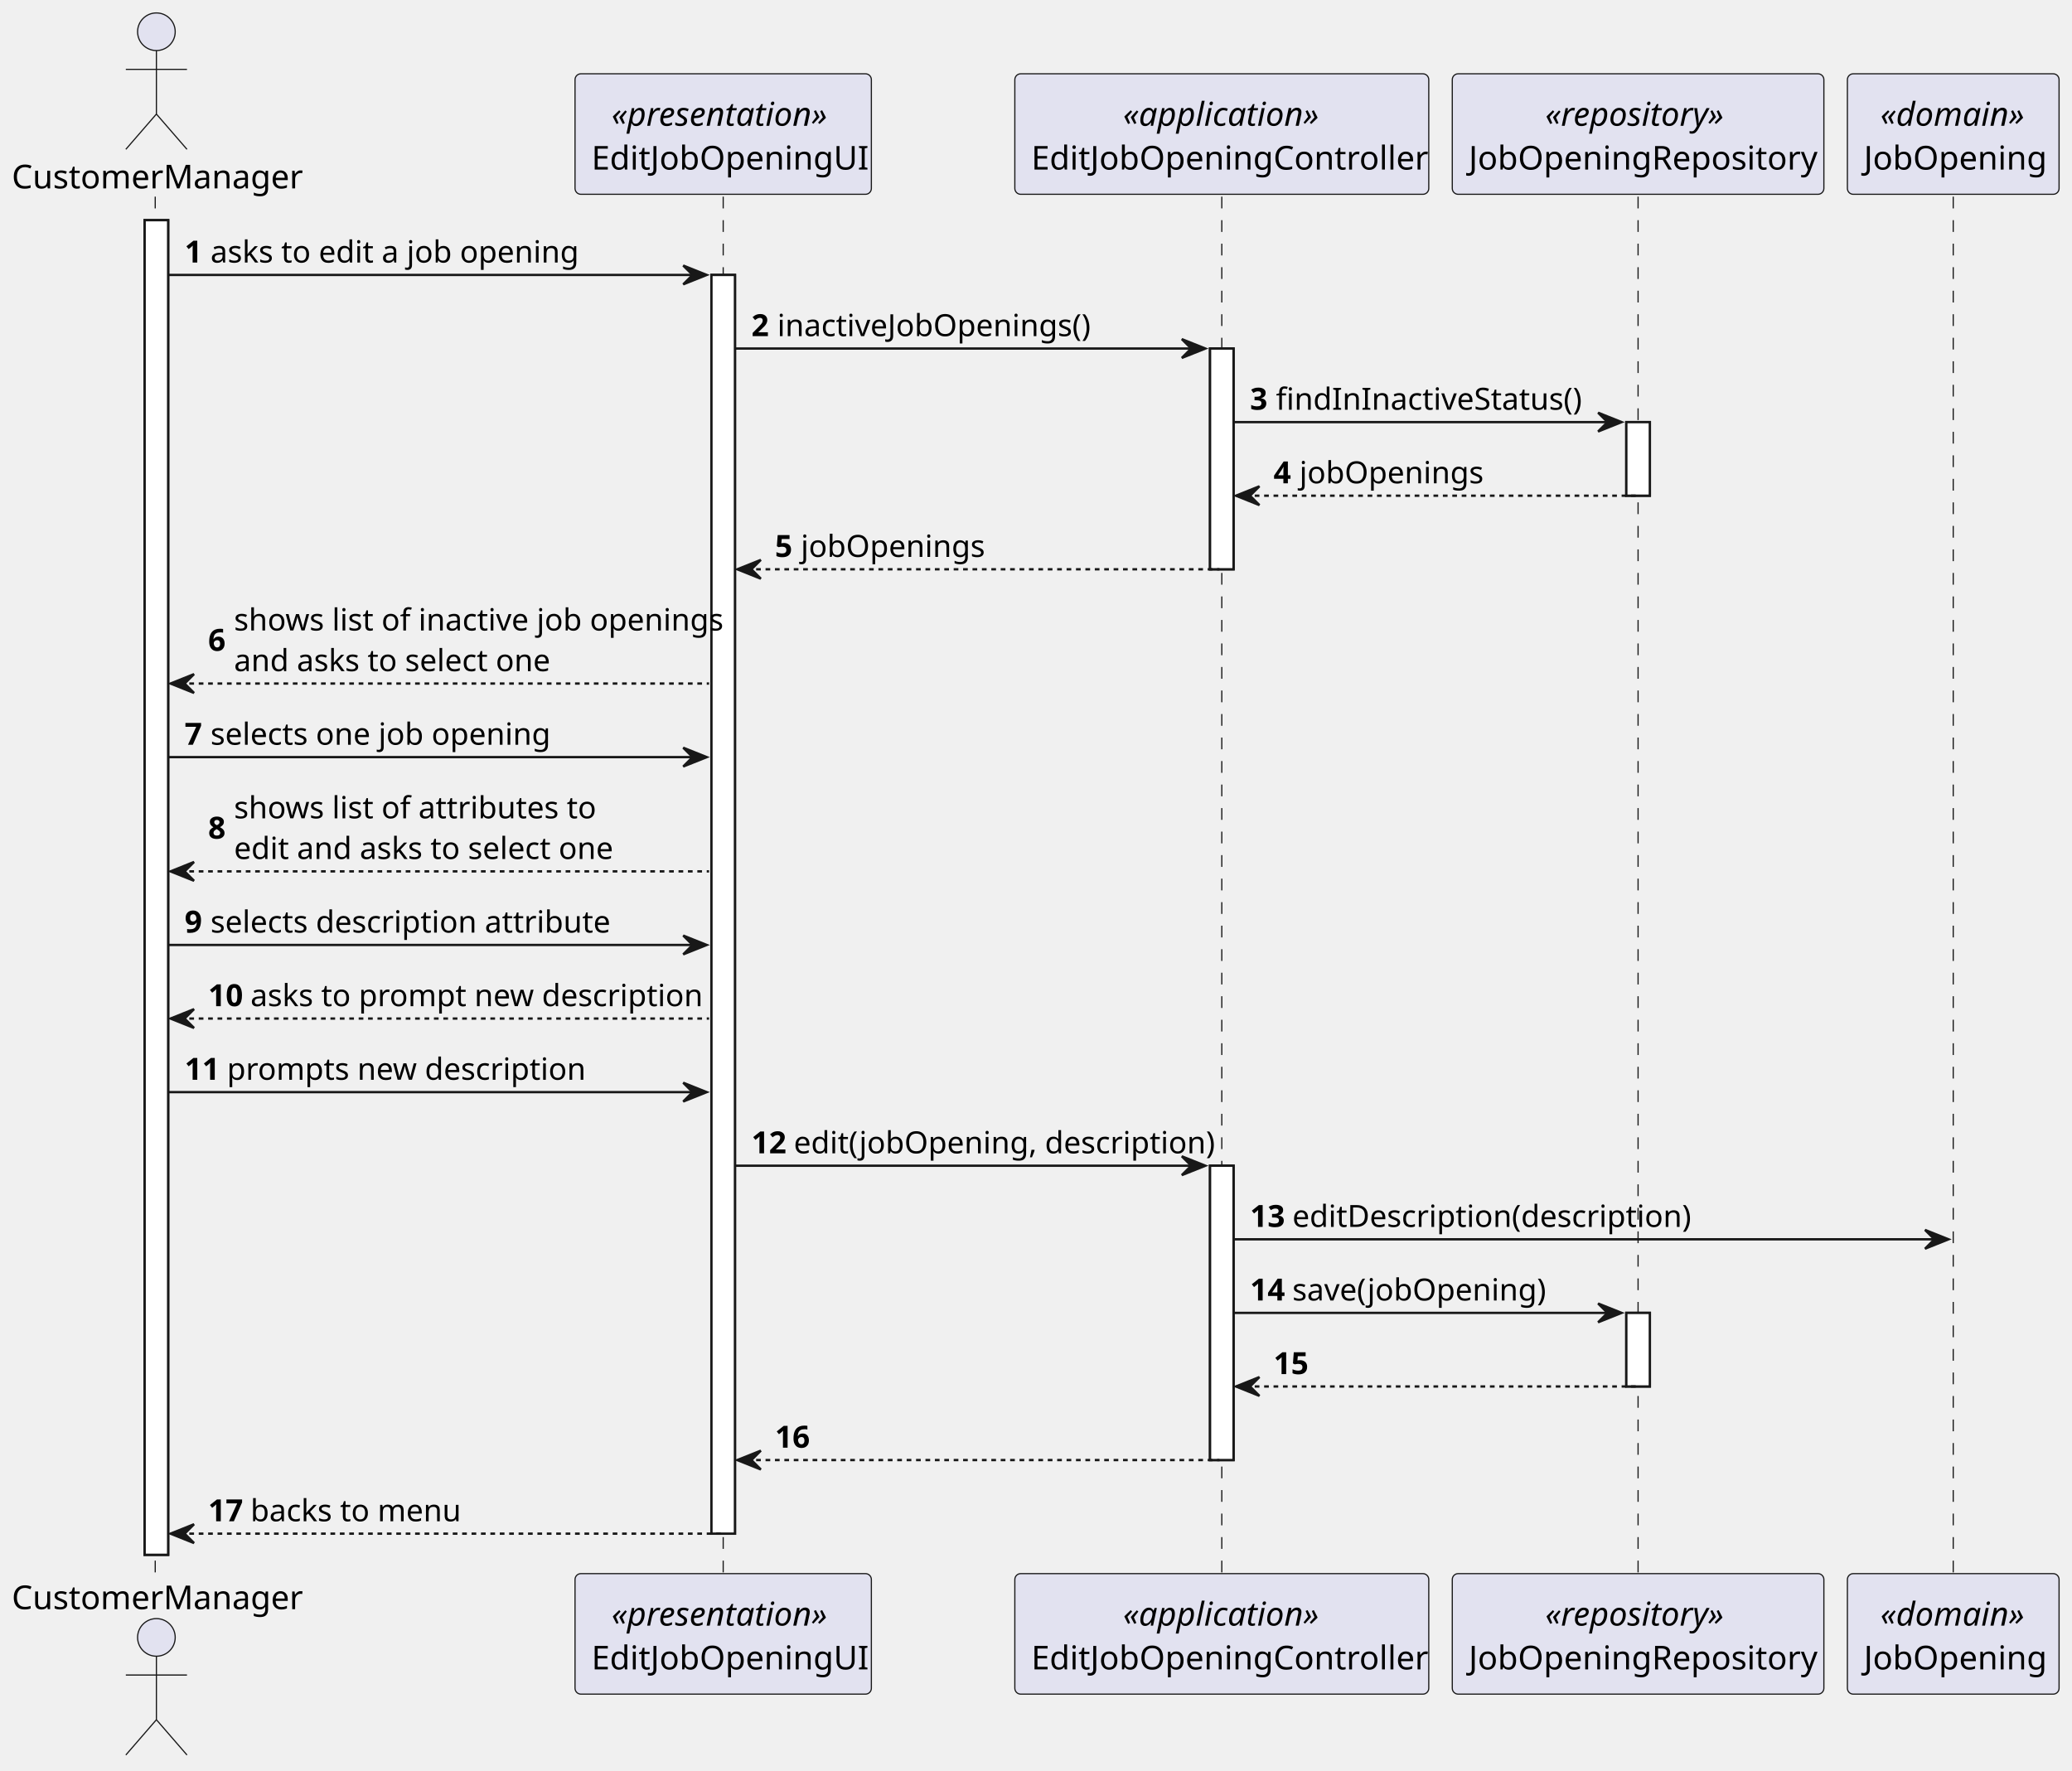
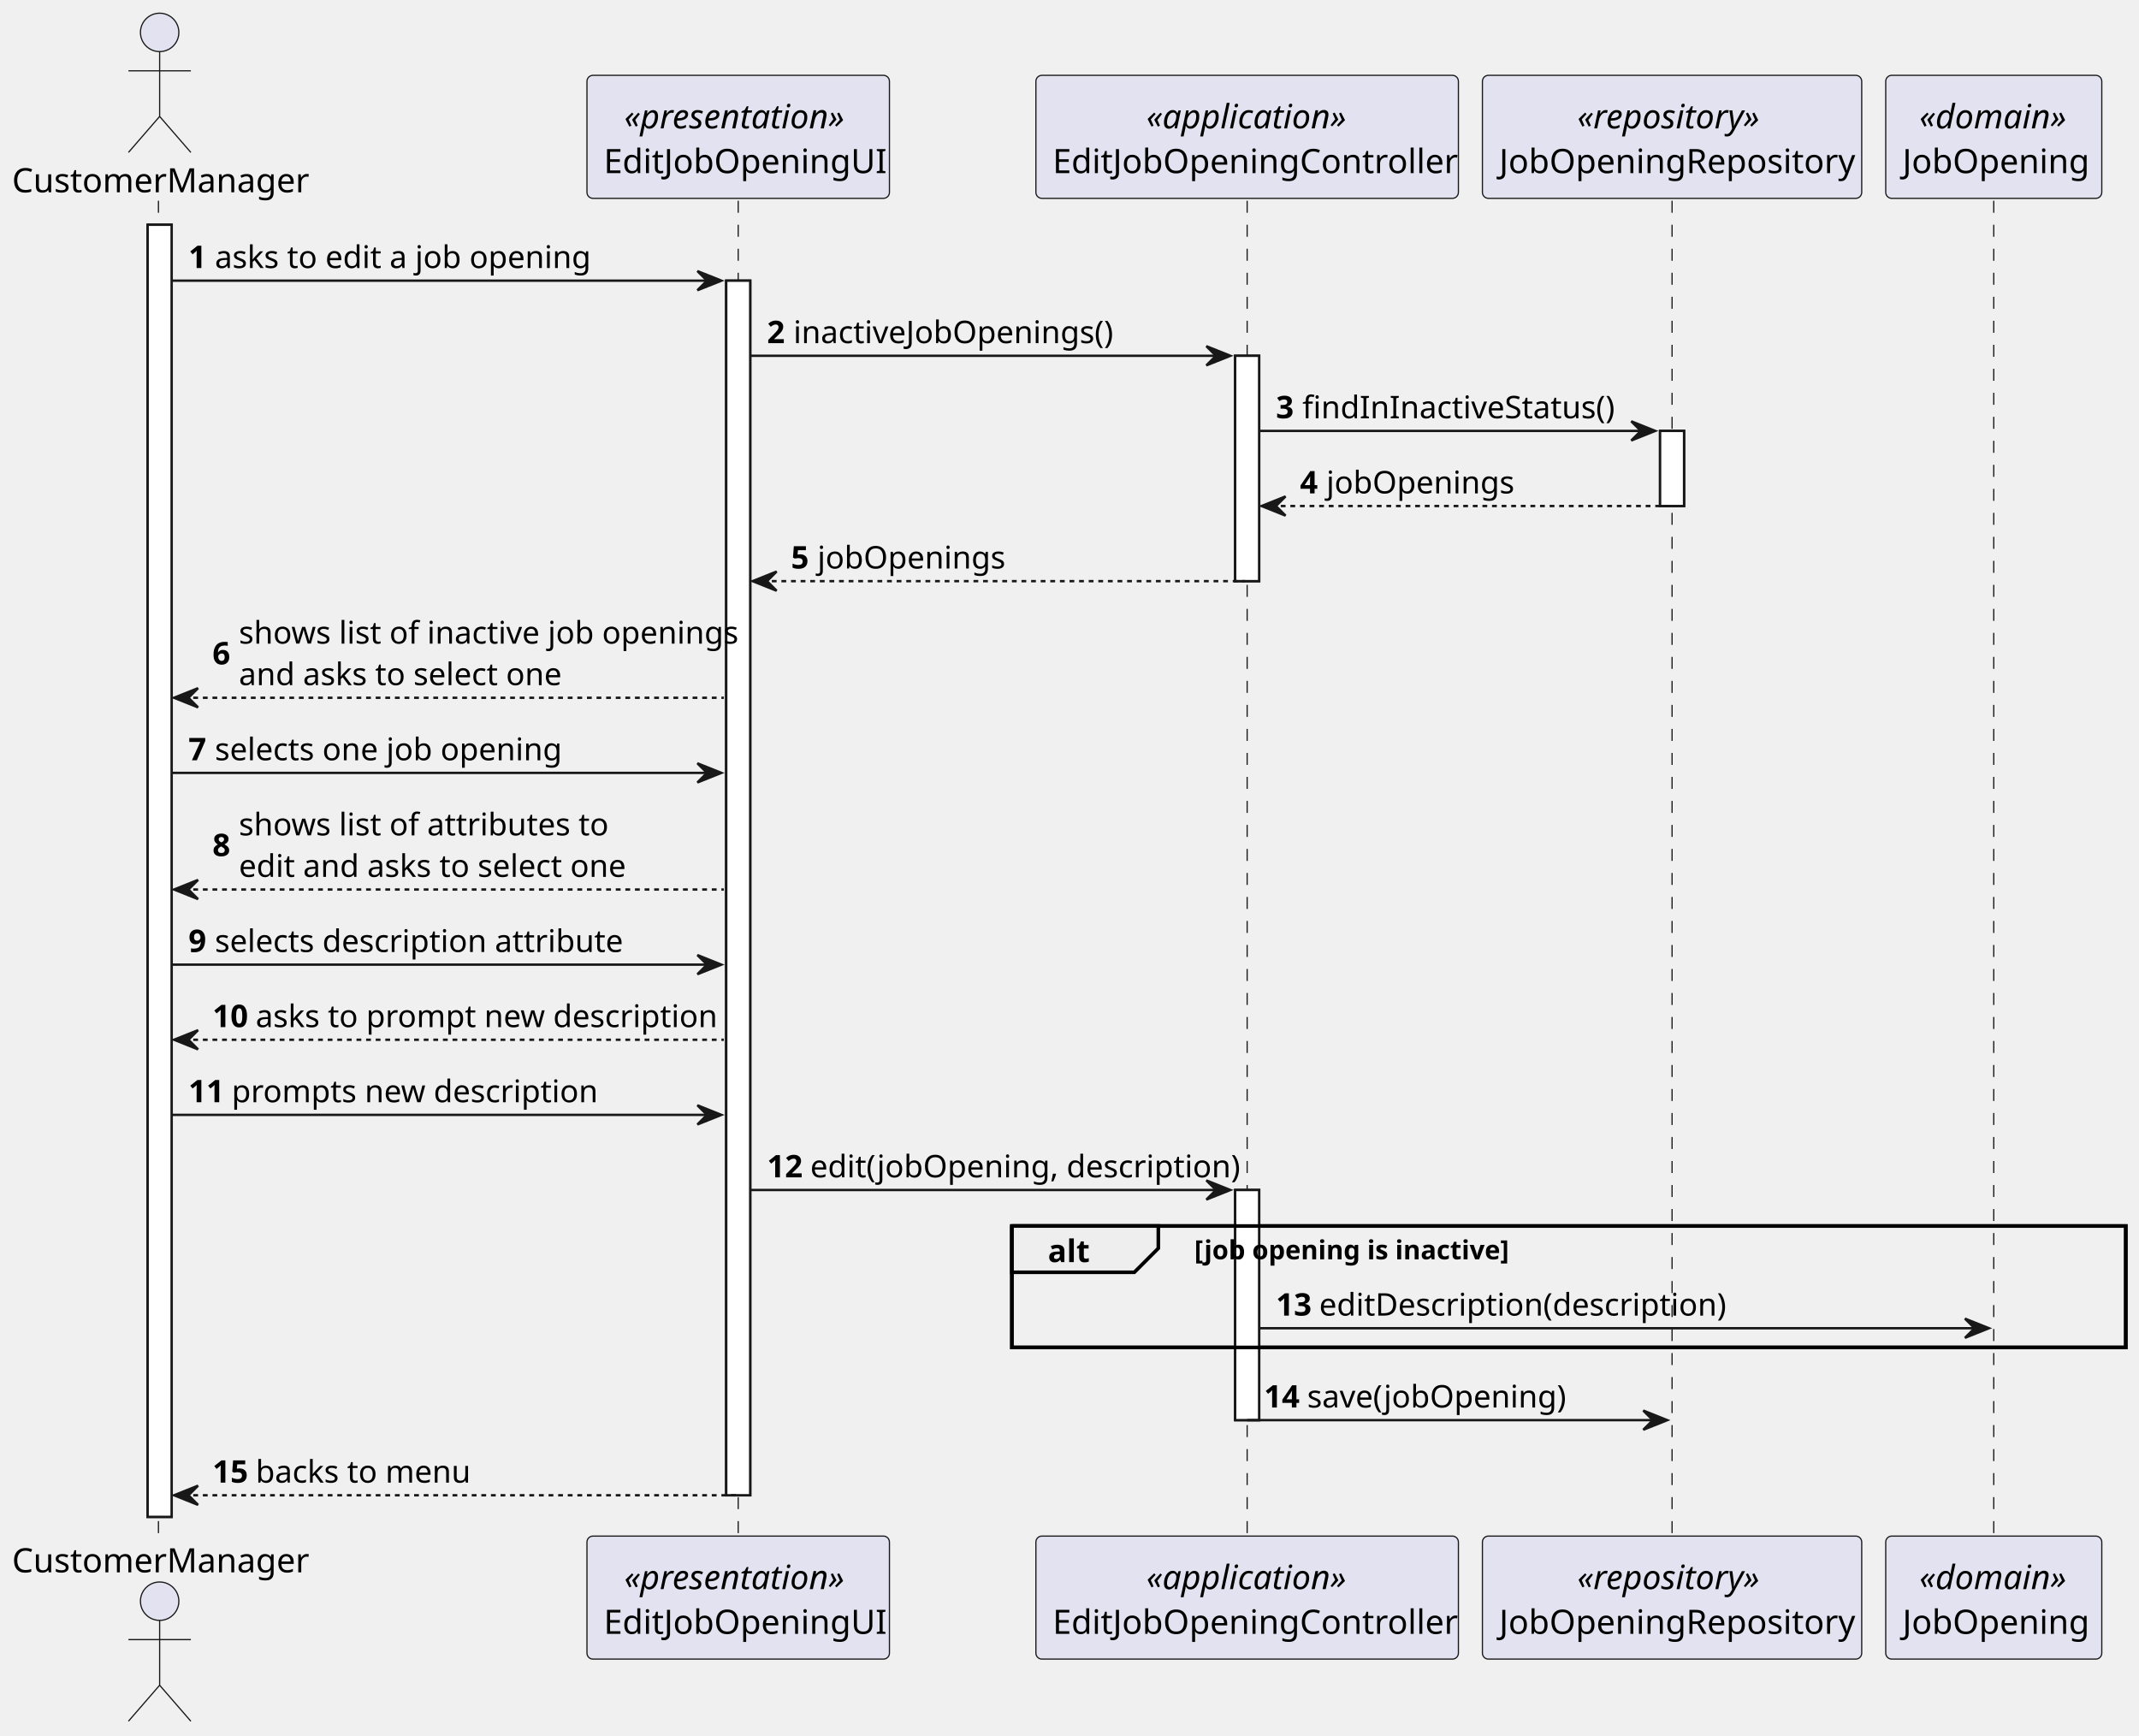
- <svg xmlns="http://www.w3.org/2000/svg" contentStyleType="text/css" height="753px" preserveAspectRatio="none" style="width:881px;height:753px;background:#FFFFFF;" version="1.1" viewBox="0 0 881 753" width="881px" zoomAndPan="magnify">
+ <svg xmlns="http://www.w3.org/2000/svg" contentStyleType="text/css" height="723px" preserveAspectRatio="none" style="width:891px;height:723px;background:#FFFFFF;" version="1.1" viewBox="0 0 891 723" width="891px" zoomAndPan="magnify">
  <defs />
  <g>
-     <rect fill="#FFFFFF" height="567.529" style="stroke:#181818;stroke-width:1.0;" width="10" x="61.5" y="93.621" />
-     <rect fill="#FFFFFF" height="535.238" style="stroke:#181818;stroke-width:1.0;" width="10" x="302.5" y="116.912" />
+     <rect fill="#FFFFFF" height="538.238" style="stroke:#181818;stroke-width:1.0;" width="10" x="61.5" y="93.621" />
+     <rect fill="#FFFFFF" height="505.947" style="stroke:#181818;stroke-width:1.0;" width="10" x="302.5" y="116.912" />
    <rect fill="#FFFFFF" height="93.873" style="stroke:#181818;stroke-width:1.0;" width="10" x="514.5" y="148.203" />
-     <rect fill="#FFFFFF" height="125.164" style="stroke:#181818;stroke-width:1.0;" width="10" x="514.5" y="495.695" />
+     <rect fill="#FFFFFF" height="95.873" style="stroke:#181818;stroke-width:1.0;" width="10" x="514.5" y="495.695" />
    <rect fill="#FFFFFF" height="31.291" style="stroke:#181818;stroke-width:1.0;" width="10" x="691.5" y="179.494" />
-     <rect fill="#FFFFFF" height="31.291" style="stroke:#181818;stroke-width:1.0;" width="10" x="691.5" y="558.277" />
-     <line style="stroke:#181818;stroke-width:0.5;stroke-dasharray:5.0,5.0;" x1="66" x2="66" y1="83.621" y2="670.15" />
-     <line style="stroke:#181818;stroke-width:0.5;stroke-dasharray:5.0,5.0;" x1="307.5" x2="307.5" y1="83.621" y2="670.15" />
-     <line style="stroke:#181818;stroke-width:0.5;stroke-dasharray:5.0,5.0;" x1="519.5" x2="519.5" y1="83.621" y2="670.15" />
-     <line style="stroke:#181818;stroke-width:0.5;stroke-dasharray:5.0,5.0;" x1="696.5" x2="696.5" y1="83.621" y2="670.15" />
-     <line style="stroke:#181818;stroke-width:0.5;stroke-dasharray:5.0,5.0;" x1="830.5" x2="830.5" y1="83.621" y2="670.15" />
+     <rect fill="none" height="50.582" style="stroke:#000000;stroke-width:1.5;" width="464" x="421.5" y="510.695" />
+     <line style="stroke:#181818;stroke-width:0.5;stroke-dasharray:5.0,5.0;" x1="66" x2="66" y1="83.621" y2="640.859" />
+     <line style="stroke:#181818;stroke-width:0.5;stroke-dasharray:5.0,5.0;" x1="307.5" x2="307.5" y1="83.621" y2="640.859" />
+     <line style="stroke:#181818;stroke-width:0.5;stroke-dasharray:5.0,5.0;" x1="519.5" x2="519.5" y1="83.621" y2="640.859" />
+     <line style="stroke:#181818;stroke-width:0.5;stroke-dasharray:5.0,5.0;" x1="696.5" x2="696.5" y1="83.621" y2="640.859" />
+     <line style="stroke:#181818;stroke-width:0.5;stroke-dasharray:5.0,5.0;" x1="830.5" x2="830.5" y1="83.621" y2="640.859" />
    <text fill="#000000" font-family="sans-serif" font-size="14" lengthAdjust="spacing" textLength="117" x="5" y="80.107">CustomerManager</text>
    <ellipse cx="66.5" cy="13.5" fill="#E2E2F0" rx="8" ry="8" style="stroke:#181818;stroke-width:0.5;" />
    <path d="M66.5,21.5 L66.5,48.5 M53.5,29.5 L79.5,29.5 M66.5,48.5 L53.5,63.5 M66.5,48.5 L79.5,63.5 " fill="none" style="stroke:#181818;stroke-width:0.5;" />
-     <text fill="#000000" font-family="sans-serif" font-size="14" lengthAdjust="spacing" textLength="117" x="5" y="684.258">CustomerManager</text>
-     <ellipse cx="66.5" cy="696.271" fill="#E2E2F0" rx="8" ry="8" style="stroke:#181818;stroke-width:0.5;" />
-     <path d="M66.5,704.271 L66.5,731.271 M53.5,712.271 L79.5,712.271 M66.5,731.271 L53.5,746.271 M66.5,731.271 L79.5,746.271 " fill="none" style="stroke:#181818;stroke-width:0.5;" />
+     <text fill="#000000" font-family="sans-serif" font-size="14" lengthAdjust="spacing" textLength="117" x="5" y="654.967">CustomerManager</text>
+     <ellipse cx="66.5" cy="666.981" fill="#E2E2F0" rx="8" ry="8" style="stroke:#181818;stroke-width:0.5;" />
+     <path d="M66.5,674.981 L66.5,701.981 M53.5,682.981 L79.5,682.981 M66.5,701.981 L53.5,716.981 M66.5,701.981 L79.5,716.981 " fill="none" style="stroke:#181818;stroke-width:0.5;" />
    <rect fill="#E2E2F0" height="51.242" rx="2.5" ry="2.5" style="stroke:#181818;stroke-width:0.5;" width="126" x="244.5" y="31.379" />
    <text fill="#000000" font-family="sans-serif" font-size="14" font-style="italic" lengthAdjust="spacing" textLength="95" x="260" y="53.486">«presentation»</text>
    <text fill="#000000" font-family="sans-serif" font-size="14" lengthAdjust="spacing" textLength="112" x="251.5" y="72.107">EditJobOpeningUI</text>
-     <rect fill="#E2E2F0" height="51.242" rx="2.5" ry="2.5" style="stroke:#181818;stroke-width:0.5;" width="126" x="244.5" y="669.15" />
-     <text fill="#000000" font-family="sans-serif" font-size="14" font-style="italic" lengthAdjust="spacing" textLength="95" x="260" y="691.258">«presentation»</text>
-     <text fill="#000000" font-family="sans-serif" font-size="14" lengthAdjust="spacing" textLength="112" x="251.5" y="709.879">EditJobOpeningUI</text>
+     <rect fill="#E2E2F0" height="51.242" rx="2.5" ry="2.5" style="stroke:#181818;stroke-width:0.5;" width="126" x="244.5" y="639.859" />
+     <text fill="#000000" font-family="sans-serif" font-size="14" font-style="italic" lengthAdjust="spacing" textLength="95" x="260" y="661.967">«presentation»</text>
+     <text fill="#000000" font-family="sans-serif" font-size="14" lengthAdjust="spacing" textLength="112" x="251.5" y="680.588">EditJobOpeningUI</text>
    <rect fill="#E2E2F0" height="51.242" rx="2.5" ry="2.5" style="stroke:#181818;stroke-width:0.5;" width="176" x="431.5" y="31.379" />
    <text fill="#000000" font-family="sans-serif" font-size="14" font-style="italic" lengthAdjust="spacing" textLength="84" x="477.5" y="53.486">«application»</text>
    <text fill="#000000" font-family="sans-serif" font-size="14" lengthAdjust="spacing" textLength="162" x="438.5" y="72.107">EditJobOpeningController</text>
-     <rect fill="#E2E2F0" height="51.242" rx="2.5" ry="2.5" style="stroke:#181818;stroke-width:0.5;" width="176" x="431.5" y="669.15" />
-     <text fill="#000000" font-family="sans-serif" font-size="14" font-style="italic" lengthAdjust="spacing" textLength="84" x="477.5" y="691.258">«application»</text>
-     <text fill="#000000" font-family="sans-serif" font-size="14" lengthAdjust="spacing" textLength="162" x="438.5" y="709.879">EditJobOpeningController</text>
+     <rect fill="#E2E2F0" height="51.242" rx="2.5" ry="2.5" style="stroke:#181818;stroke-width:0.5;" width="176" x="431.5" y="639.859" />
+     <text fill="#000000" font-family="sans-serif" font-size="14" font-style="italic" lengthAdjust="spacing" textLength="84" x="477.5" y="661.967">«application»</text>
+     <text fill="#000000" font-family="sans-serif" font-size="14" lengthAdjust="spacing" textLength="162" x="438.5" y="680.588">EditJobOpeningController</text>
    <rect fill="#E2E2F0" height="51.242" rx="2.5" ry="2.5" style="stroke:#181818;stroke-width:0.5;" width="158" x="617.5" y="31.379" />
    <text fill="#000000" font-family="sans-serif" font-size="14" font-style="italic" lengthAdjust="spacing" textLength="79" x="657" y="53.486">«repository»</text>
    <text fill="#000000" font-family="sans-serif" font-size="14" lengthAdjust="spacing" textLength="144" x="624.5" y="72.107">JobOpeningRepository</text>
-     <rect fill="#E2E2F0" height="51.242" rx="2.5" ry="2.5" style="stroke:#181818;stroke-width:0.5;" width="158" x="617.5" y="669.15" />
-     <text fill="#000000" font-family="sans-serif" font-size="14" font-style="italic" lengthAdjust="spacing" textLength="79" x="657" y="691.258">«repository»</text>
-     <text fill="#000000" font-family="sans-serif" font-size="14" lengthAdjust="spacing" textLength="144" x="624.5" y="709.879">JobOpeningRepository</text>
+     <rect fill="#E2E2F0" height="51.242" rx="2.5" ry="2.5" style="stroke:#181818;stroke-width:0.5;" width="158" x="617.5" y="639.859" />
+     <text fill="#000000" font-family="sans-serif" font-size="14" font-style="italic" lengthAdjust="spacing" textLength="79" x="657" y="661.967">«repository»</text>
+     <text fill="#000000" font-family="sans-serif" font-size="14" lengthAdjust="spacing" textLength="144" x="624.5" y="680.588">JobOpeningRepository</text>
    <rect fill="#E2E2F0" height="51.242" rx="2.5" ry="2.5" style="stroke:#181818;stroke-width:0.5;" width="90" x="785.5" y="31.379" />
    <text fill="#000000" font-family="sans-serif" font-size="14" font-style="italic" lengthAdjust="spacing" textLength="62" x="799.5" y="53.486">«domain»</text>
    <text fill="#000000" font-family="sans-serif" font-size="14" lengthAdjust="spacing" textLength="76" x="792.5" y="72.107">JobOpening</text>
-     <rect fill="#E2E2F0" height="51.242" rx="2.5" ry="2.5" style="stroke:#181818;stroke-width:0.5;" width="90" x="785.5" y="669.15" />
-     <text fill="#000000" font-family="sans-serif" font-size="14" font-style="italic" lengthAdjust="spacing" textLength="62" x="799.5" y="691.258">«domain»</text>
-     <text fill="#000000" font-family="sans-serif" font-size="14" lengthAdjust="spacing" textLength="76" x="792.5" y="709.879">JobOpening</text>
-     <rect fill="#FFFFFF" height="567.529" style="stroke:#181818;stroke-width:1.0;" width="10" x="61.5" y="93.621" />
-     <rect fill="#FFFFFF" height="535.238" style="stroke:#181818;stroke-width:1.0;" width="10" x="302.5" y="116.912" />
+     <rect fill="#E2E2F0" height="51.242" rx="2.5" ry="2.5" style="stroke:#181818;stroke-width:0.5;" width="90" x="785.5" y="639.859" />
+     <text fill="#000000" font-family="sans-serif" font-size="14" font-style="italic" lengthAdjust="spacing" textLength="62" x="799.5" y="661.967">«domain»</text>
+     <text fill="#000000" font-family="sans-serif" font-size="14" lengthAdjust="spacing" textLength="76" x="792.5" y="680.588">JobOpening</text>
+     <rect fill="#FFFFFF" height="538.238" style="stroke:#181818;stroke-width:1.0;" width="10" x="61.5" y="93.621" />
+     <rect fill="#FFFFFF" height="505.947" style="stroke:#181818;stroke-width:1.0;" width="10" x="302.5" y="116.912" />
    <rect fill="#FFFFFF" height="93.873" style="stroke:#181818;stroke-width:1.0;" width="10" x="514.5" y="148.203" />
-     <rect fill="#FFFFFF" height="125.164" style="stroke:#181818;stroke-width:1.0;" width="10" x="514.5" y="495.695" />
+     <rect fill="#FFFFFF" height="95.873" style="stroke:#181818;stroke-width:1.0;" width="10" x="514.5" y="495.695" />
    <rect fill="#FFFFFF" height="31.291" style="stroke:#181818;stroke-width:1.0;" width="10" x="691.5" y="179.494" />
-     <rect fill="#FFFFFF" height="31.291" style="stroke:#181818;stroke-width:1.0;" width="10" x="691.5" y="558.277" />
    <polygon fill="#181818" points="290.5,112.912,300.5,116.912,290.5,120.912,294.5,116.912" style="stroke:#181818;stroke-width:1.0;" />
    <line style="stroke:#181818;stroke-width:1.0;" x1="71.5" x2="296.5" y1="116.912" y2="116.912" />
    <text fill="#000000" font-family="sans-serif" font-size="13" font-weight="bold" lengthAdjust="spacing" textLength="7" x="78.5" y="111.649">1</text>
    <text fill="#000000" font-family="sans-serif" font-size="13" lengthAdjust="spacing" textLength="149" x="89.5" y="111.649">asks to edit a job opening</text>
    <polygon fill="#181818" points="502.5,144.203,512.5,148.203,502.5,152.203,506.5,148.203" style="stroke:#181818;stroke-width:1.0;" />
    <line style="stroke:#181818;stroke-width:1.0;" x1="312.5" x2="508.5" y1="148.203" y2="148.203" />
    <text fill="#000000" font-family="sans-serif" font-size="13" font-weight="bold" lengthAdjust="spacing" textLength="7" x="319.5" y="142.94">2</text>
    <text fill="#000000" font-family="sans-serif" font-size="13" lengthAdjust="spacing" textLength="126" x="330.5" y="142.94">inactiveJobOpenings()</text>
    <polygon fill="#181818" points="679.5,175.494,689.5,179.494,679.5,183.494,683.5,179.494" style="stroke:#181818;stroke-width:1.0;" />
    <line style="stroke:#181818;stroke-width:1.0;" x1="524.5" x2="685.5" y1="179.494" y2="179.494" />
    <text fill="#000000" font-family="sans-serif" font-size="13" font-weight="bold" lengthAdjust="spacing" textLength="7" x="531.5" y="174.231">3</text>
    <text fill="#000000" font-family="sans-serif" font-size="13" lengthAdjust="spacing" textLength="119" x="542.5" y="174.231">findInInactiveStatus()</text>
    <polygon fill="#181818" points="535.5,206.785,525.5,210.785,535.5,214.785,531.5,210.785" style="stroke:#181818;stroke-width:1.0;" />
    <line style="stroke:#181818;stroke-width:1.0;stroke-dasharray:2.0,2.0;" x1="529.5" x2="695.5" y1="210.785" y2="210.785" />
    <text fill="#000000" font-family="sans-serif" font-size="13" font-weight="bold" lengthAdjust="spacing" textLength="7" x="541.5" y="205.523">4</text>
    <text fill="#000000" font-family="sans-serif" font-size="13" lengthAdjust="spacing" textLength="72" x="552.5" y="205.523">jobOpenings</text>
    <polygon fill="#181818" points="323.5,238.076,313.5,242.076,323.5,246.076,319.5,242.076" style="stroke:#181818;stroke-width:1.0;" />
    <line style="stroke:#181818;stroke-width:1.0;stroke-dasharray:2.0,2.0;" x1="317.5" x2="518.5" y1="242.076" y2="242.076" />
    <text fill="#000000" font-family="sans-serif" font-size="13" font-weight="bold" lengthAdjust="spacing" textLength="7" x="329.5" y="236.814">5</text>
    <text fill="#000000" font-family="sans-serif" font-size="13" lengthAdjust="spacing" textLength="72" x="340.5" y="236.814">jobOpenings</text>
    <polygon fill="#181818" points="82.5,286.658,72.5,290.658,82.5,294.658,78.5,290.658" style="stroke:#181818;stroke-width:1.0;" />
    <line style="stroke:#181818;stroke-width:1.0;stroke-dasharray:2.0,2.0;" x1="76.5" x2="301.5" y1="290.658" y2="290.658" />
    <text fill="#000000" font-family="sans-serif" font-size="13" font-weight="bold" lengthAdjust="spacing" textLength="7" x="88.5" y="276.75">6</text>
    <text fill="#000000" font-family="sans-serif" font-size="13" lengthAdjust="spacing" textLength="196" x="99.5" y="268.104">shows list of inactive job openings</text>
    <text fill="#000000" font-family="sans-serif" font-size="13" lengthAdjust="spacing" textLength="132" x="99.5" y="285.396">and asks to select one</text>
    <polygon fill="#181818" points="290.5,317.949,300.5,321.949,290.5,325.949,294.5,321.949" style="stroke:#181818;stroke-width:1.0;" />
    <line style="stroke:#181818;stroke-width:1.0;" x1="71.5" x2="296.5" y1="321.949" y2="321.949" />
    <text fill="#000000" font-family="sans-serif" font-size="13" font-weight="bold" lengthAdjust="spacing" textLength="7" x="78.5" y="316.687">7</text>
    <text fill="#000000" font-family="sans-serif" font-size="13" lengthAdjust="spacing" textLength="137" x="89.5" y="316.687">selects one job opening</text>
    <polygon fill="#181818" points="82.5,366.531,72.5,370.531,82.5,374.531,78.5,370.531" style="stroke:#181818;stroke-width:1.0;" />
    <line style="stroke:#181818;stroke-width:1.0;stroke-dasharray:2.0,2.0;" x1="76.5" x2="301.5" y1="370.531" y2="370.531" />
    <text fill="#000000" font-family="sans-serif" font-size="13" font-weight="bold" lengthAdjust="spacing" textLength="7" x="88.5" y="356.623">8</text>
    <text fill="#000000" font-family="sans-serif" font-size="13" lengthAdjust="spacing" textLength="145" x="99.5" y="347.978">shows list of attributes to</text>
    <text fill="#000000" font-family="sans-serif" font-size="13" lengthAdjust="spacing" textLength="157" x="99.5" y="365.269">edit and asks to select one</text>
    <polygon fill="#181818" points="290.5,397.822,300.5,401.822,290.5,405.822,294.5,401.822" style="stroke:#181818;stroke-width:1.0;" />
    <line style="stroke:#181818;stroke-width:1.0;" x1="71.5" x2="296.5" y1="401.822" y2="401.822" />
    <text fill="#000000" font-family="sans-serif" font-size="13" font-weight="bold" lengthAdjust="spacing" textLength="7" x="78.5" y="396.56">9</text>
    <text fill="#000000" font-family="sans-serif" font-size="13" lengthAdjust="spacing" textLength="160" x="89.5" y="396.56">selects description attribute</text>
    <polygon fill="#181818" points="82.5,429.113,72.5,433.113,82.5,437.113,78.5,433.113" style="stroke:#181818;stroke-width:1.0;" />
    <line style="stroke:#181818;stroke-width:1.0;stroke-dasharray:2.0,2.0;" x1="76.5" x2="301.5" y1="433.113" y2="433.113" />
    <text fill="#000000" font-family="sans-serif" font-size="13" font-weight="bold" lengthAdjust="spacing" textLength="14" x="88.5" y="427.851">10</text>
    <text fill="#000000" font-family="sans-serif" font-size="13" lengthAdjust="spacing" textLength="181" x="106.5" y="427.851">asks to prompt new description</text>
    <polygon fill="#181818" points="290.5,460.404,300.5,464.404,290.5,468.404,294.5,464.404" style="stroke:#181818;stroke-width:1.0;" />
    <line style="stroke:#181818;stroke-width:1.0;" x1="71.5" x2="296.5" y1="464.404" y2="464.404" />
    <text fill="#000000" font-family="sans-serif" font-size="13" font-weight="bold" lengthAdjust="spacing" textLength="14" x="78.5" y="459.142">11</text>
    <text fill="#000000" font-family="sans-serif" font-size="13" lengthAdjust="spacing" textLength="141" x="96.5" y="459.142">prompts new description</text>
    <polygon fill="#181818" points="502.5,491.695,512.5,495.695,502.5,499.695,506.5,495.695" style="stroke:#181818;stroke-width:1.0;" />
    <line style="stroke:#181818;stroke-width:1.0;" x1="312.5" x2="508.5" y1="495.695" y2="495.695" />
    <text fill="#000000" font-family="sans-serif" font-size="13" font-weight="bold" lengthAdjust="spacing" textLength="14" x="319.5" y="490.433">12</text>
    <text fill="#000000" font-family="sans-serif" font-size="13" lengthAdjust="spacing" textLength="165" x="337.5" y="490.433">edit(jobOpening, description)</text>
-     <polygon fill="#181818" points="818.5,522.986,828.5,526.986,818.5,530.986,822.5,526.986" style="stroke:#181818;stroke-width:1.0;" />
-     <line style="stroke:#181818;stroke-width:1.0;" x1="524.5" x2="824.5" y1="526.986" y2="526.986" />
-     <text fill="#000000" font-family="sans-serif" font-size="13" font-weight="bold" lengthAdjust="spacing" textLength="14" x="531.5" y="521.724">13</text>
-     <text fill="#000000" font-family="sans-serif" font-size="13" lengthAdjust="spacing" textLength="157" x="549.5" y="521.724">editDescription(description)</text>
-     <polygon fill="#181818" points="679.5,554.277,689.5,558.277,679.5,562.277,683.5,558.277" style="stroke:#181818;stroke-width:1.0;" />
-     <line style="stroke:#181818;stroke-width:1.0;" x1="524.5" x2="685.5" y1="558.277" y2="558.277" />
-     <text fill="#000000" font-family="sans-serif" font-size="13" font-weight="bold" lengthAdjust="spacing" textLength="14" x="531.5" y="553.015">14</text>
-     <text fill="#000000" font-family="sans-serif" font-size="13" lengthAdjust="spacing" textLength="99" x="549.5" y="553.015">save(jobOpening)</text>
-     <polygon fill="#181818" points="535.5,585.568,525.5,589.568,535.5,593.568,531.5,589.568" style="stroke:#181818;stroke-width:1.0;" />
-     <line style="stroke:#181818;stroke-width:1.0;stroke-dasharray:2.0,2.0;" x1="529.5" x2="695.5" y1="589.568" y2="589.568" />
-     <text fill="#000000" font-family="sans-serif" font-size="13" font-weight="bold" lengthAdjust="spacing" textLength="14" x="541.5" y="584.306">15</text>
-     <text fill="#000000" font-family="sans-serif" font-size="13" lengthAdjust="spacing" textLength="4" x="559.5" y="584.306"> </text>
-     <polygon fill="#181818" points="323.5,616.859,313.5,620.859,323.5,624.859,319.5,620.859" style="stroke:#181818;stroke-width:1.0;" />
-     <line style="stroke:#181818;stroke-width:1.0;stroke-dasharray:2.0,2.0;" x1="317.5" x2="518.5" y1="620.859" y2="620.859" />
-     <text fill="#000000" font-family="sans-serif" font-size="13" font-weight="bold" lengthAdjust="spacing" textLength="14" x="329.5" y="615.597">16</text>
-     <text fill="#000000" font-family="sans-serif" font-size="13" lengthAdjust="spacing" textLength="4" x="347.5" y="615.597"> </text>
-     <polygon fill="#181818" points="82.5,648.15,72.5,652.15,82.5,656.15,78.5,652.15" style="stroke:#181818;stroke-width:1.0;" />
-     <line style="stroke:#181818;stroke-width:1.0;stroke-dasharray:2.0,2.0;" x1="76.5" x2="306.5" y1="652.15" y2="652.15" />
-     <text fill="#000000" font-family="sans-serif" font-size="13" font-weight="bold" lengthAdjust="spacing" textLength="14" x="88.5" y="646.888">17</text>
-     <text fill="#000000" font-family="sans-serif" font-size="13" lengthAdjust="spacing" textLength="86" x="106.5" y="646.888">backs to menu</text>
+     <path d="M421.5,510.695 L482.5,510.695 L482.5,519.986 L472.5,529.986 L421.5,529.986 L421.5,510.695 " fill="#EEEEEE" style="stroke:#000000;stroke-width:1.5;" />
+     <rect fill="none" height="50.582" style="stroke:#000000;stroke-width:1.5;" width="464" x="421.5" y="510.695" />
+     <text fill="#000000" font-family="sans-serif" font-size="13" font-weight="bold" lengthAdjust="spacing" textLength="16" x="436.5" y="525.724">alt</text>
+     <text fill="#000000" font-family="sans-serif" font-size="11" font-weight="bold" lengthAdjust="spacing" textLength="131" x="497.5" y="524.565">[job opening is inactive]</text>
+     <polygon fill="#181818" points="818.5,549.277,828.5,553.277,818.5,557.277,822.5,553.277" style="stroke:#181818;stroke-width:1.0;" />
+     <line style="stroke:#181818;stroke-width:1.0;" x1="524.5" x2="824.5" y1="553.277" y2="553.277" />
+     <text fill="#000000" font-family="sans-serif" font-size="13" font-weight="bold" lengthAdjust="spacing" textLength="14" x="531.5" y="548.015">13</text>
+     <text fill="#000000" font-family="sans-serif" font-size="13" lengthAdjust="spacing" textLength="157" x="549.5" y="548.015">editDescription(description)</text>
+     <polygon fill="#181818" points="684.5,587.568,694.5,591.568,684.5,595.568,688.5,591.568" style="stroke:#181818;stroke-width:1.0;" />
+     <line style="stroke:#181818;stroke-width:1.0;" x1="519.5" x2="690.5" y1="591.568" y2="591.568" />
+     <text fill="#000000" font-family="sans-serif" font-size="13" font-weight="bold" lengthAdjust="spacing" textLength="14" x="526.5" y="586.306">14</text>
+     <text fill="#000000" font-family="sans-serif" font-size="13" lengthAdjust="spacing" textLength="99" x="544.5" y="586.306">save(jobOpening)</text>
+     <polygon fill="#181818" points="82.5,618.859,72.5,622.859,82.5,626.859,78.5,622.859" style="stroke:#181818;stroke-width:1.0;" />
+     <line style="stroke:#181818;stroke-width:1.0;stroke-dasharray:2.0,2.0;" x1="76.5" x2="306.5" y1="622.859" y2="622.859" />
+     <text fill="#000000" font-family="sans-serif" font-size="13" font-weight="bold" lengthAdjust="spacing" textLength="14" x="88.5" y="617.597">15</text>
+     <text fill="#000000" font-family="sans-serif" font-size="13" lengthAdjust="spacing" textLength="86" x="106.5" y="617.597">backs to menu</text>
  </g>
</svg>
